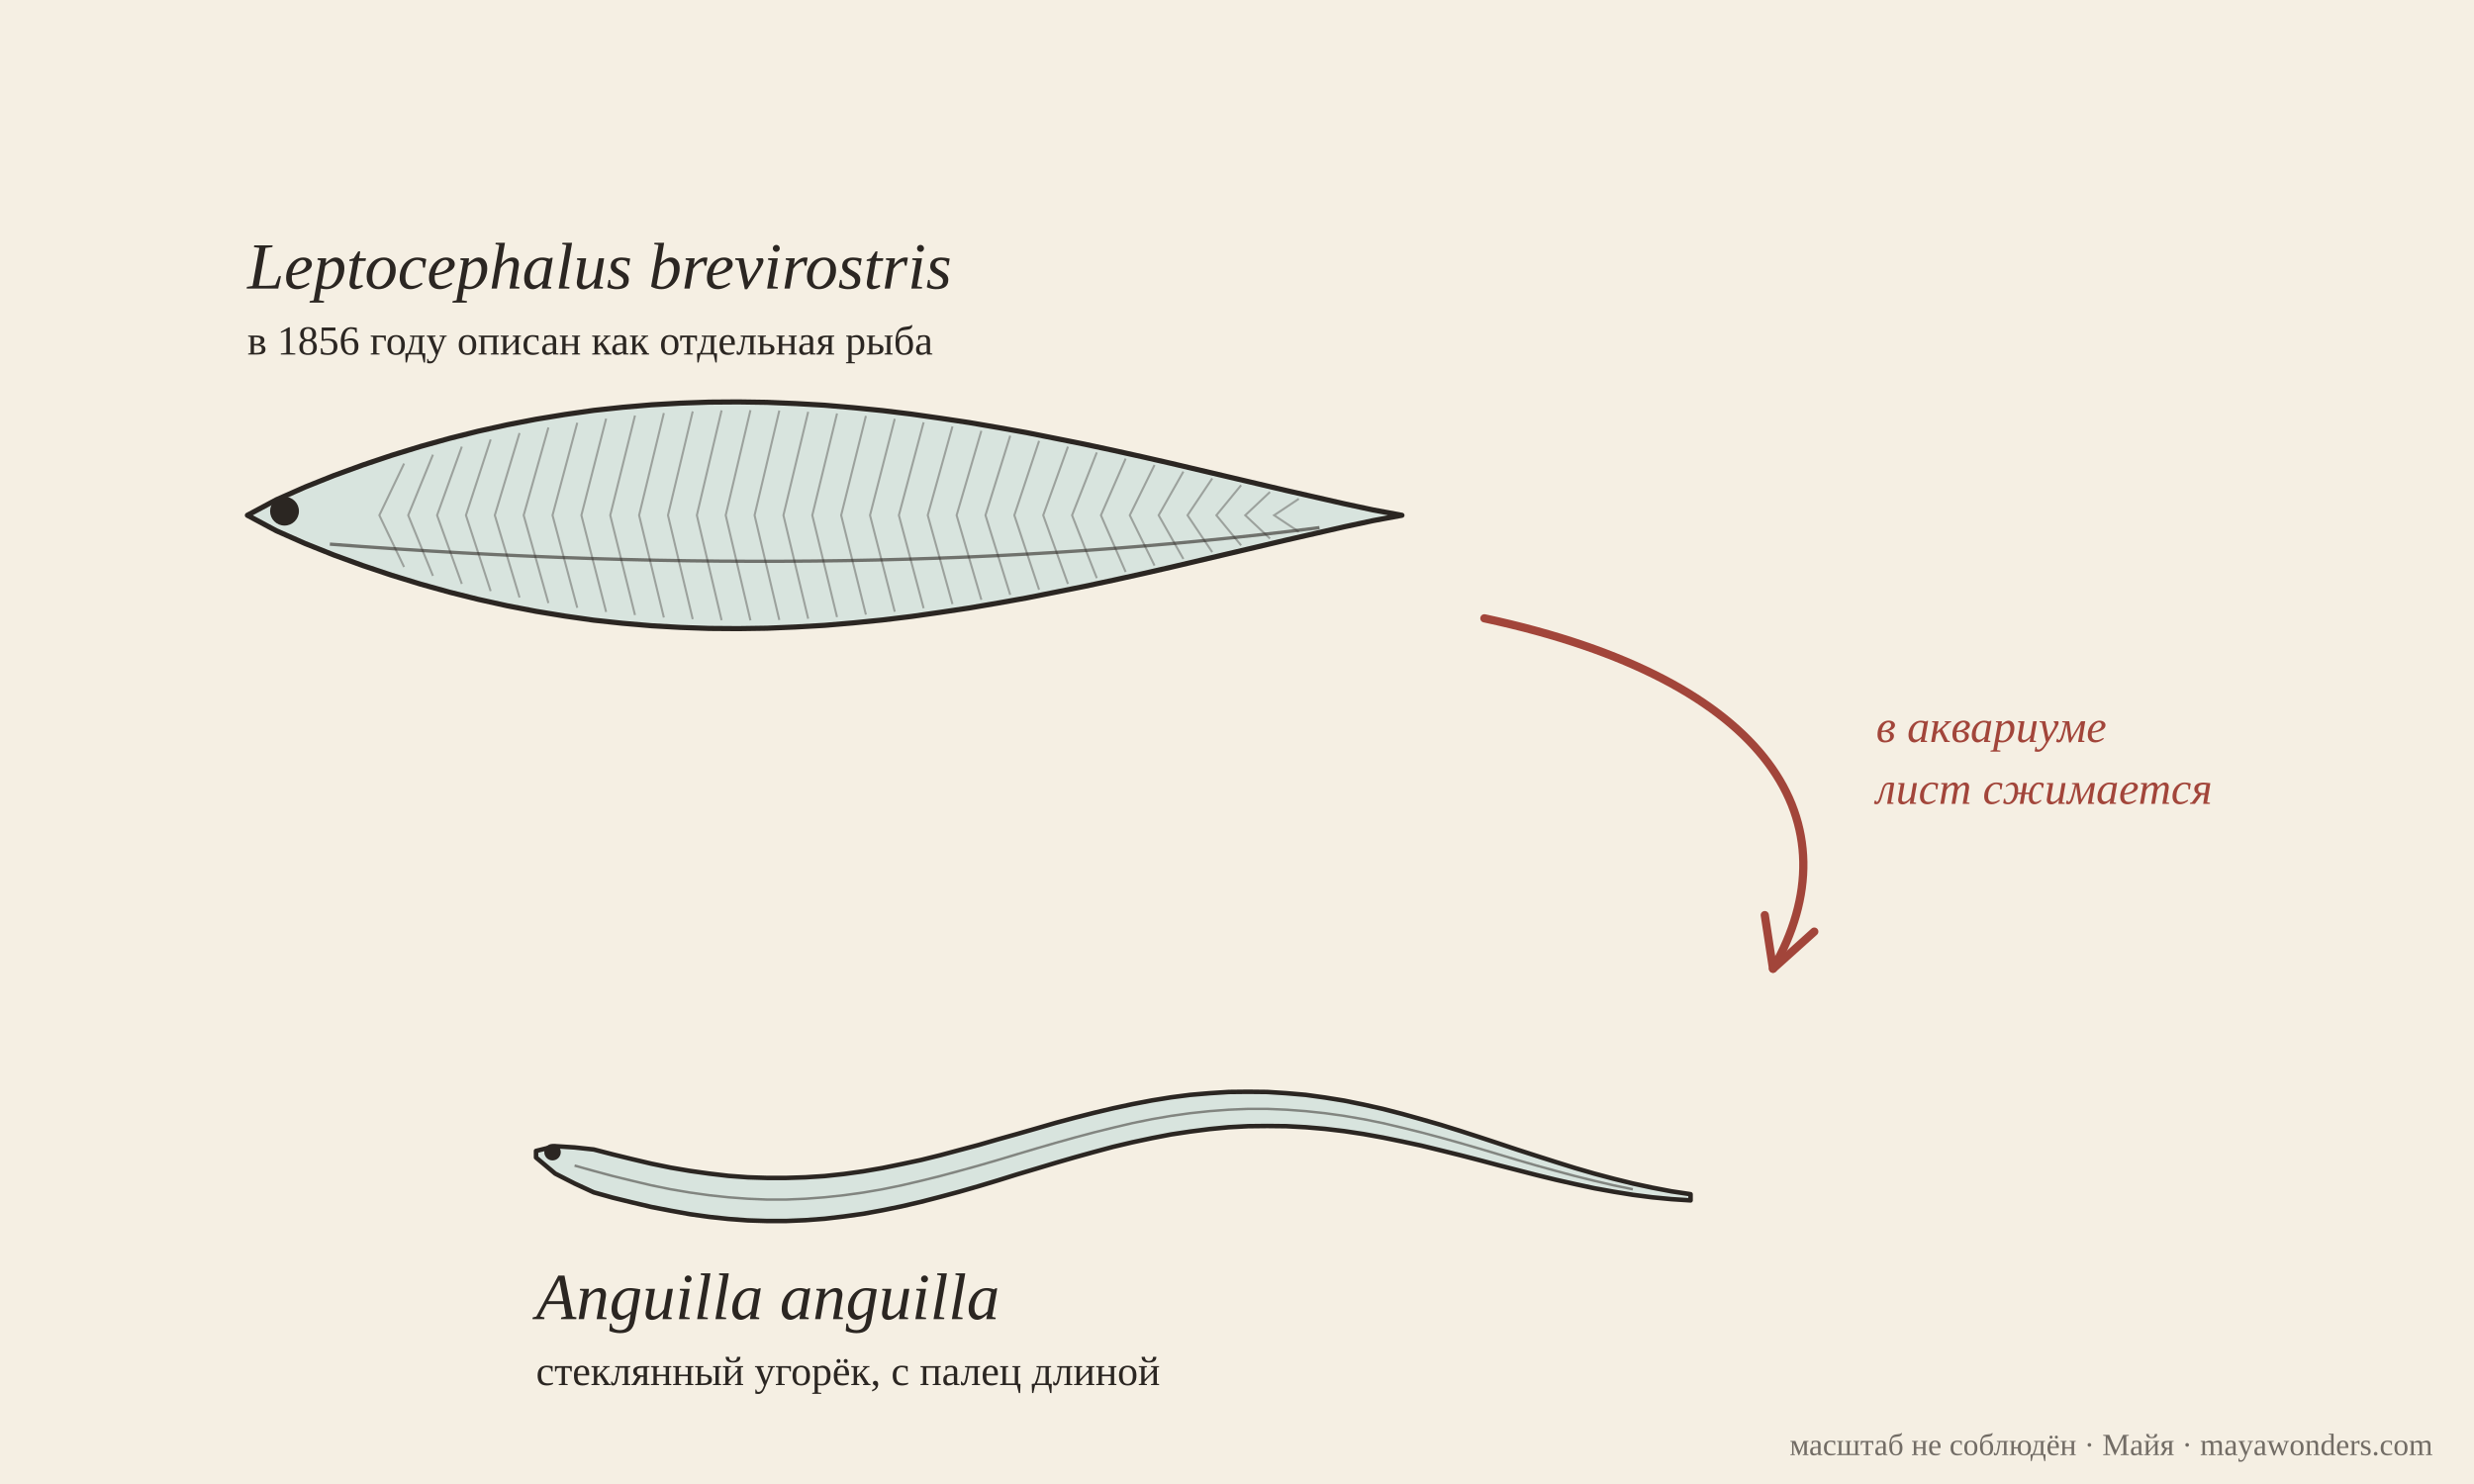
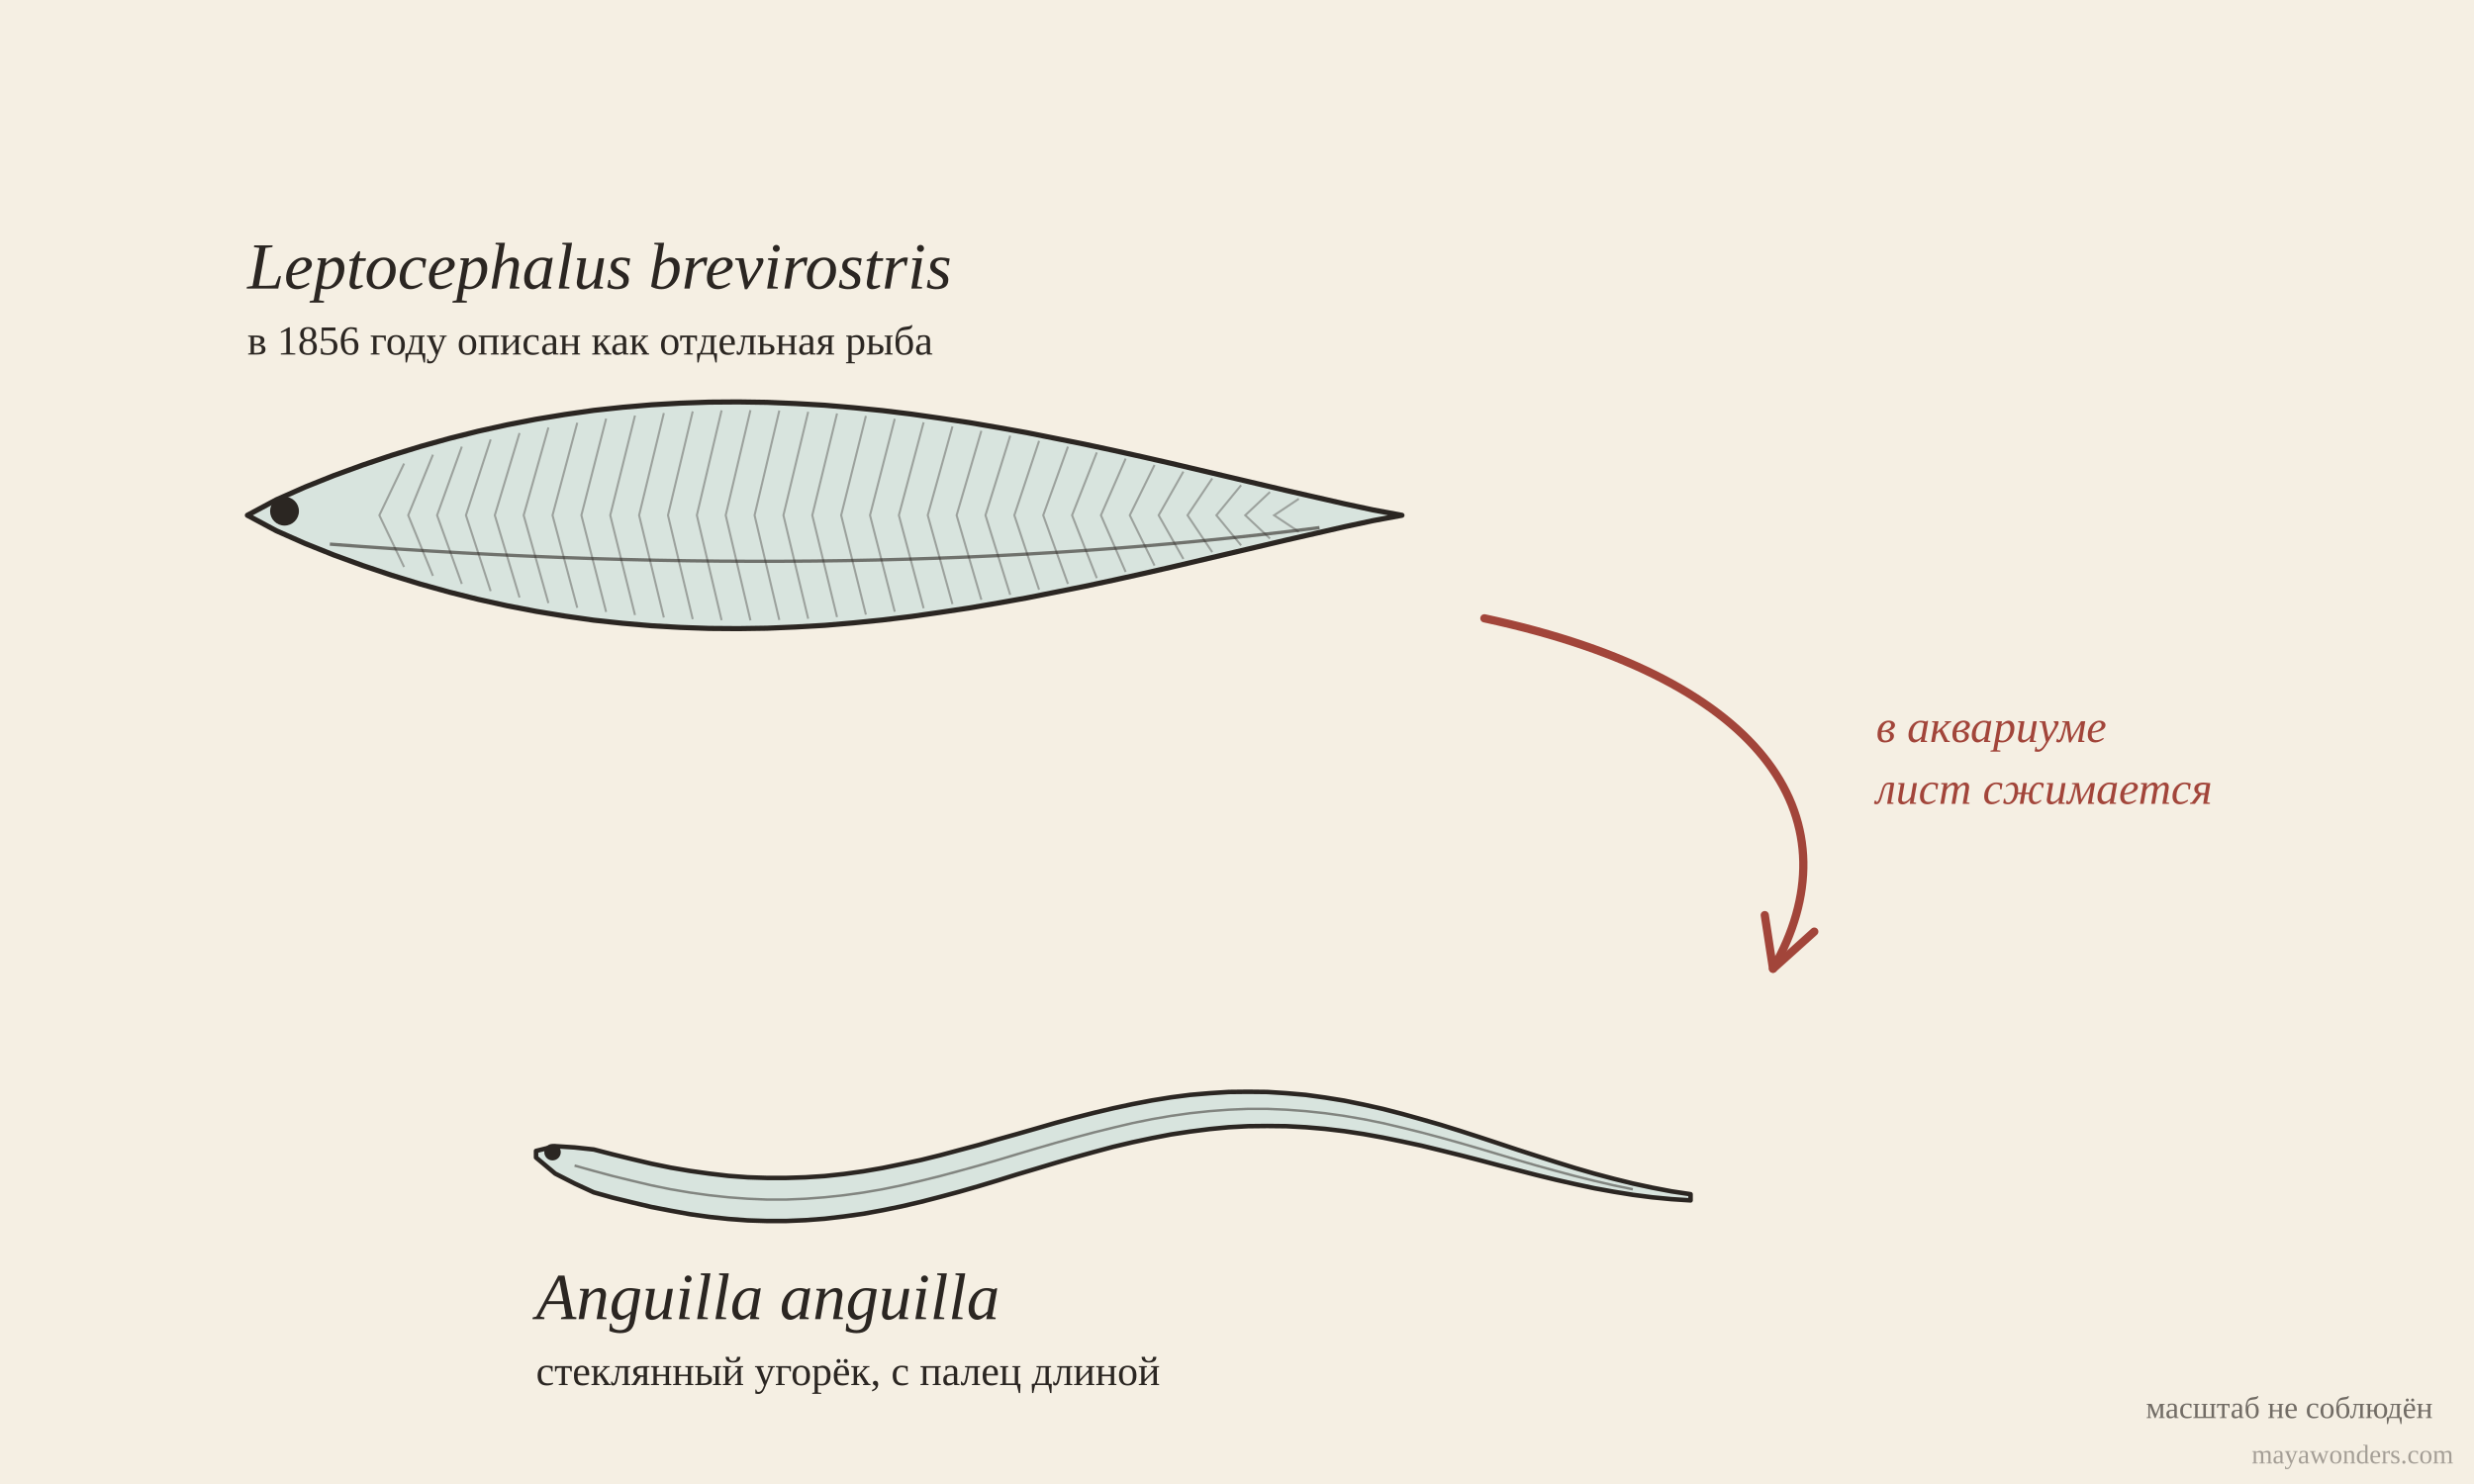
<svg xmlns="http://www.w3.org/2000/svg" viewBox="0 0 1200 720" width="1200" height="720" role="img" aria-label="Личинка угря, прозрачный лист с глазом, и стеклянный угорёк, в которого она превращается">
  <rect width="1200" height="720" fill="#f5efe3" />
  <path d="M 120.0 250.0 L 134.0 242.5 L 148.0 236.3 L 162.0 230.7 L 176.0 225.6 L 190.0 220.9 L 204.0 216.6 L 218.0 212.7 L 232.0 209.2 L 246.0 206.1 L 260.0 203.4 L 274.0 201.1 L 288.0 199.1 L 302.0 197.6 L 316.0 196.4 L 330.0 195.6 L 344.0 195.1 L 358.0 195.0 L 372.0 195.2 L 386.0 195.8 L 400.0 196.6 L 414.0 197.8 L 428.0 199.2 L 442.0 200.9 L 456.0 202.9 L 470.0 205.0 L 484.0 207.4 L 498.0 209.9 L 512.0 212.7 L 526.0 215.5 L 540.0 218.5 L 554.0 221.6 L 568.0 224.8 L 582.0 228.1 L 596.0 231.4 L 610.0 234.7 L 624.0 238.0 L 638.0 241.2 L 652.0 244.4 L 666.0 247.4 L 680.0 250.0 L 680.0 250.0 L 666.0 252.6 L 652.0 255.6 L 638.0 258.8 L 624.0 262.0 L 610.0 265.3 L 596.0 268.6 L 582.0 271.9 L 568.0 275.2 L 554.0 278.4 L 540.0 281.5 L 526.0 284.5 L 512.0 287.3 L 498.0 290.1 L 484.0 292.6 L 470.0 295.0 L 456.0 297.1 L 442.0 299.1 L 428.0 300.8 L 414.0 302.2 L 400.0 303.4 L 386.0 304.2 L 372.0 304.8 L 358.0 305.0 L 344.0 304.9 L 330.0 304.4 L 316.0 303.6 L 302.0 302.4 L 288.0 300.9 L 274.0 298.9 L 260.0 296.6 L 246.0 293.9 L 232.0 290.8 L 218.0 287.3 L 204.0 283.4 L 190.0 279.1 L 176.0 274.4 L 162.0 269.3 L 148.0 263.7 L 134.0 257.5 L 120.0 250.0 Z" fill="#cfe0dc" fill-opacity="0.75" stroke="#2b2622" stroke-width="2.5" stroke-linejoin="round" />
  <path d="M 196.0 224.9 L 184.0 250.0 L 196.0 275.1" fill="none" stroke="#2b2622" stroke-width="1" opacity="0.35" />
  <path d="M 210.0 220.6 L 198.0 250.0 L 210.0 279.4" fill="none" stroke="#2b2622" stroke-width="1" opacity="0.35" />
  <path d="M 224.0 216.7 L 212.0 250.0 L 224.0 283.3" fill="none" stroke="#2b2622" stroke-width="1" opacity="0.35" />
  <path d="M 238.0 213.2 L 226.0 250.0 L 238.0 286.8" fill="none" stroke="#2b2622" stroke-width="1" opacity="0.35" />
  <path d="M 252.0 210.1 L 240.0 250.0 L 252.0 289.9" fill="none" stroke="#2b2622" stroke-width="1" opacity="0.35" />
  <path d="M 266.0 207.4 L 254.0 250.0 L 266.0 292.6" fill="none" stroke="#2b2622" stroke-width="1" opacity="0.35" />
  <path d="M 280.0 205.1 L 268.0 250.0 L 280.0 294.9" fill="none" stroke="#2b2622" stroke-width="1" opacity="0.35" />
  <path d="M 294.0 203.1 L 282.0 250.0 L 294.0 296.9" fill="none" stroke="#2b2622" stroke-width="1" opacity="0.35" />
  <path d="M 308.0 201.6 L 296.0 250.0 L 308.0 298.4" fill="none" stroke="#2b2622" stroke-width="1" opacity="0.35" />
  <path d="M 322.0 200.4 L 310.0 250.0 L 322.0 299.6" fill="none" stroke="#2b2622" stroke-width="1" opacity="0.35" />
  <path d="M 336.0 199.6 L 324.0 250.0 L 336.0 300.4" fill="none" stroke="#2b2622" stroke-width="1" opacity="0.35" />
  <path d="M 350.0 199.1 L 338.0 250.0 L 350.0 300.9" fill="none" stroke="#2b2622" stroke-width="1" opacity="0.35" />
  <path d="M 364.0 199.0 L 352.0 250.0 L 364.0 301.0" fill="none" stroke="#2b2622" stroke-width="1" opacity="0.35" />
  <path d="M 378.0 199.2 L 366.0 250.0 L 378.0 300.8" fill="none" stroke="#2b2622" stroke-width="1" opacity="0.35" />
  <path d="M 392.0 199.8 L 380.0 250.0 L 392.0 300.2" fill="none" stroke="#2b2622" stroke-width="1" opacity="0.35" />
  <path d="M 406.0 200.6 L 394.0 250.0 L 406.0 299.4" fill="none" stroke="#2b2622" stroke-width="1" opacity="0.35" />
  <path d="M 420.0 201.8 L 408.0 250.0 L 420.0 298.2" fill="none" stroke="#2b2622" stroke-width="1" opacity="0.35" />
  <path d="M 434.0 203.2 L 422.0 250.0 L 434.0 296.8" fill="none" stroke="#2b2622" stroke-width="1" opacity="0.35" />
  <path d="M 448.0 204.9 L 436.0 250.0 L 448.0 295.1" fill="none" stroke="#2b2622" stroke-width="1" opacity="0.35" />
  <path d="M 462.0 206.9 L 450.0 250.0 L 462.0 293.1" fill="none" stroke="#2b2622" stroke-width="1" opacity="0.35" />
  <path d="M 476.0 209.0 L 464.0 250.0 L 476.0 291.0" fill="none" stroke="#2b2622" stroke-width="1" opacity="0.35" />
  <path d="M 490.0 211.4 L 478.0 250.0 L 490.0 288.6" fill="none" stroke="#2b2622" stroke-width="1" opacity="0.35" />
  <path d="M 504.0 213.9 L 492.0 250.0 L 504.0 286.1" fill="none" stroke="#2b2622" stroke-width="1" opacity="0.35" />
  <path d="M 518.0 216.7 L 506.0 250.0 L 518.0 283.3" fill="none" stroke="#2b2622" stroke-width="1" opacity="0.35" />
  <path d="M 532.0 219.5 L 520.0 250.0 L 532.0 280.5" fill="none" stroke="#2b2622" stroke-width="1" opacity="0.35" />
  <path d="M 546.0 222.5 L 534.0 250.0 L 546.0 277.5" fill="none" stroke="#2b2622" stroke-width="1" opacity="0.35" />
  <path d="M 560.0 225.6 L 548.0 250.0 L 560.0 274.4" fill="none" stroke="#2b2622" stroke-width="1" opacity="0.35" />
  <path d="M 574.0 228.8 L 562.0 250.0 L 574.0 271.2" fill="none" stroke="#2b2622" stroke-width="1" opacity="0.35" />
  <path d="M 588.0 232.1 L 576.0 250.0 L 588.0 267.9" fill="none" stroke="#2b2622" stroke-width="1" opacity="0.35" />
  <path d="M 602.0 235.4 L 590.0 250.0 L 602.0 264.6" fill="none" stroke="#2b2622" stroke-width="1" opacity="0.35" />
  <path d="M 616.0 238.7 L 604.0 250.0 L 616.0 261.3" fill="none" stroke="#2b2622" stroke-width="1" opacity="0.35" />
  <path d="M 630.0 242.0 L 618.0 250.0 L 630.0 258.0" fill="none" stroke="#2b2622" stroke-width="1" opacity="0.35" />
  <path d="M 160 264 Q 420 284 640 256" fill="none" stroke="#2b2622" stroke-width="1.6" opacity="0.6" />
  <circle cx="138" cy="248" r="7" fill="#2b2622" />
  <text x="120" y="140" font-family="Georgia, 'Times New Roman', serif" font-size="32" font-style="italic" fill="#2b2622">Leptocephalus brevirostris</text>
  <text x="120" y="172" font-family="Georgia, 'Times New Roman', serif" font-size="20" fill="#2b2622">в 1856 году описан как отдельная рыба</text>
  <path d="M 720 300 C 860 330 900 400 860 470" fill="none" stroke="#a2453a" stroke-width="4" stroke-linecap="round" />
  <path d="M 860 470 l -4 -26 m 4 26 l 20 -18" fill="none" stroke="#a2453a" stroke-width="4" stroke-linecap="round" />
  <text x="910" y="360" font-family="Georgia, 'Times New Roman', serif" font-size="22" font-style="italic" fill="#a2453a">в аквариуме</text>
  <text x="910" y="390" font-family="Georgia, 'Times New Roman', serif" font-size="22" font-style="italic" fill="#a2453a">лист сжимается</text>
  <path d="M 260.0 558.4 L 269.3 556.1 L 278.7 556.7 L 288.0 557.7 L 297.3 560.1 L 306.7 562.4 L 316.0 564.6 L 325.3 566.5 L 334.7 568.1 L 344.0 569.4 L 353.3 570.5 L 362.7 571.2 L 372.0 571.5 L 381.3 571.5 L 390.7 571.2 L 400.0 570.6 L 409.3 569.6 L 418.7 568.3 L 428.0 566.7 L 437.3 564.8 L 446.7 562.8 L 456.0 560.5 L 465.3 558.0 L 474.7 555.5 L 484.0 552.8 L 493.3 550.2 L 502.7 547.5 L 512.0 544.8 L 521.3 542.3 L 530.7 539.9 L 540.0 537.7 L 549.3 535.7 L 558.7 533.9 L 568.0 532.4 L 577.3 531.2 L 586.7 530.4 L 596.0 529.8 L 605.3 529.7 L 614.7 529.8 L 624.0 530.4 L 633.3 531.2 L 642.7 532.5 L 652.0 534.0 L 661.3 535.9 L 670.7 538.0 L 680.0 540.4 L 689.3 543.0 L 698.7 545.7 L 708.0 548.6 L 717.3 551.6 L 726.7 554.7 L 736.0 557.8 L 745.3 560.8 L 754.7 563.8 L 764.0 566.7 L 773.3 569.4 L 782.7 571.9 L 792.0 574.2 L 801.3 576.2 L 810.7 578.0 L 820.0 579.4 L 820.0 582.4 L 810.7 581.8 L 801.3 580.9 L 792.0 579.7 L 782.7 578.2 L 773.3 576.5 L 764.0 574.5 L 754.7 572.4 L 745.3 570.1 L 736.0 567.7 L 726.7 565.3 L 717.3 562.8 L 708.0 560.4 L 698.7 558.1 L 689.3 555.8 L 680.0 553.8 L 670.7 551.9 L 661.3 550.2 L 652.0 548.8 L 642.7 547.7 L 633.3 546.9 L 624.0 546.4 L 614.7 546.3 L 605.3 546.4 L 596.0 546.9 L 586.7 547.8 L 577.3 549.0 L 568.0 550.4 L 558.7 552.2 L 549.3 554.2 L 540.0 556.4 L 530.7 558.9 L 521.3 561.5 L 512.0 564.2 L 502.7 567.0 L 493.3 569.8 L 484.0 572.7 L 474.7 575.5 L 465.3 578.2 L 456.0 580.7 L 446.7 583.1 L 437.3 585.3 L 428.0 587.2 L 418.7 588.9 L 409.3 590.2 L 400.0 591.3 L 390.7 592.0 L 381.3 592.4 L 372.0 592.4 L 362.7 592.1 L 353.3 591.4 L 344.0 590.4 L 334.7 589.1 L 325.3 587.4 L 316.0 585.6 L 306.7 583.4 L 297.3 581.1 L 288.0 578.5 L 278.7 574.2 L 269.3 569.4 L 260.0 561.6 Z" fill="#cfe0dc" fill-opacity="0.75" stroke="#2b2622" stroke-width="2.2" stroke-linejoin="round" />
  <path d="M 278.7 565.5 L 288.0 568.1 L 297.3 570.6 L 306.7 572.9 L 316.0 575.1 L 325.3 577.0 L 334.7 578.6 L 344.0 579.9 L 353.3 580.9 L 362.7 581.6 L 372.0 582.0 L 381.3 582.0 L 390.7 581.6 L 400.0 580.9 L 409.3 579.9 L 418.7 578.6 L 428.0 577.0 L 437.3 575.1 L 446.7 572.9 L 456.0 570.6 L 465.3 568.1 L 474.7 565.5 L 484.0 562.8 L 493.3 560.0 L 502.7 557.2 L 512.0 554.5 L 521.3 551.9 L 530.7 549.4 L 540.0 547.1 L 549.3 544.9 L 558.7 543.0 L 568.0 541.4 L 577.3 540.1 L 586.7 539.1 L 596.0 538.4 L 605.3 538.0 L 614.7 538.0 L 624.0 538.4 L 633.3 539.1 L 642.7 540.1 L 652.0 541.4 L 661.3 543.0 L 670.7 544.9 L 680.0 547.1 L 689.3 549.4 L 698.7 551.9 L 708.0 554.5 L 717.3 557.2 L 726.7 560.0 L 736.0 562.8 L 745.3 565.5 L 754.7 568.1 L 764.0 570.6 L 773.3 572.9 L 782.7 575.1 L 792.0 577.0" fill="none" stroke="#2b2622" stroke-width="1.2" opacity="0.5" />
  <circle cx="268" cy="559" r="4" fill="#2b2622" />
  <text x="260" y="640" font-family="Georgia, 'Times New Roman', serif" font-size="32" font-style="italic" fill="#2b2622">Anguilla anguilla</text>
  <text x="260" y="672" font-family="Georgia, 'Times New Roman', serif" font-size="20" fill="#2b2622">стеклянный угорёк, с палец длиной</text>
-   <text x="1180" y="706" text-anchor="end" font-family="Georgia, 'Times New Roman', serif" font-size="15" fill="#2b2622" opacity="0.65">масштаб не соблюдён · Майя · mayawonders.com</text>
+   <text x="1180" y="688" text-anchor="end" font-family="Georgia, 'Times New Roman', serif" font-size="15" fill="#2b2622" opacity="0.65">масштаб не соблюдён</text>
+   <text x="1190" y="710" text-anchor="end" font-family="Georgia, 'Times New Roman', serif" font-size="13" fill="#2b2622" opacity="0.4">mayawonders.com</text>
</svg>
